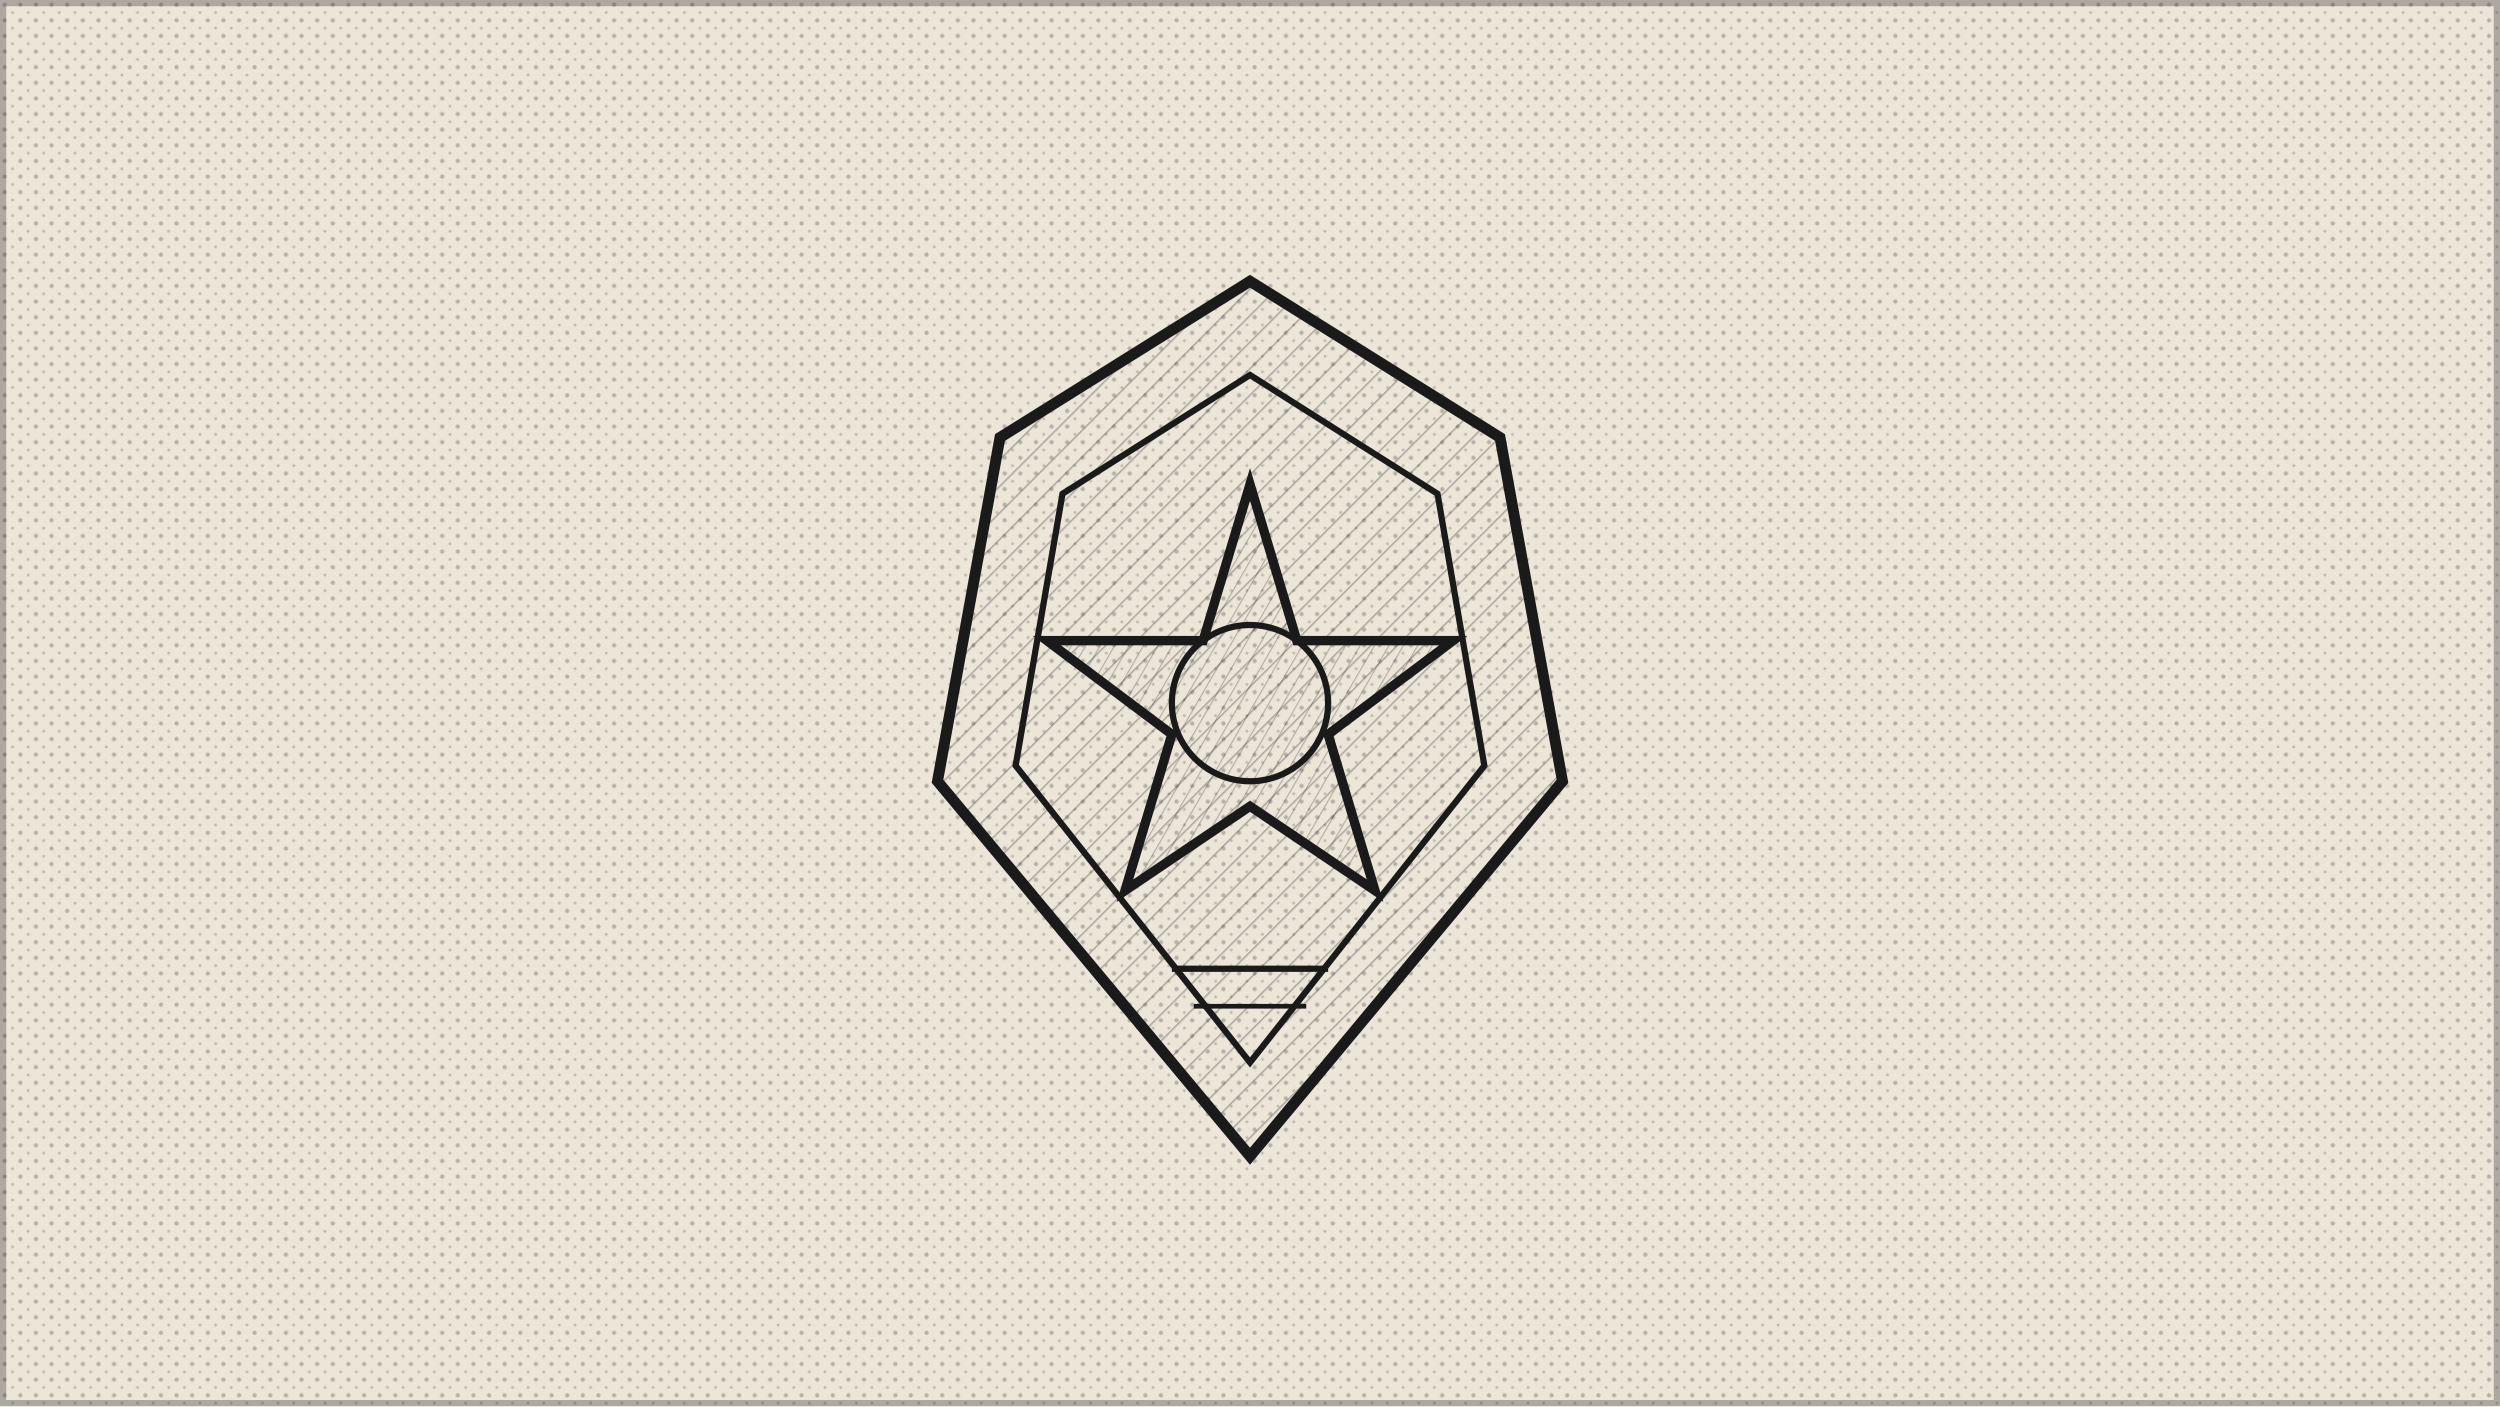
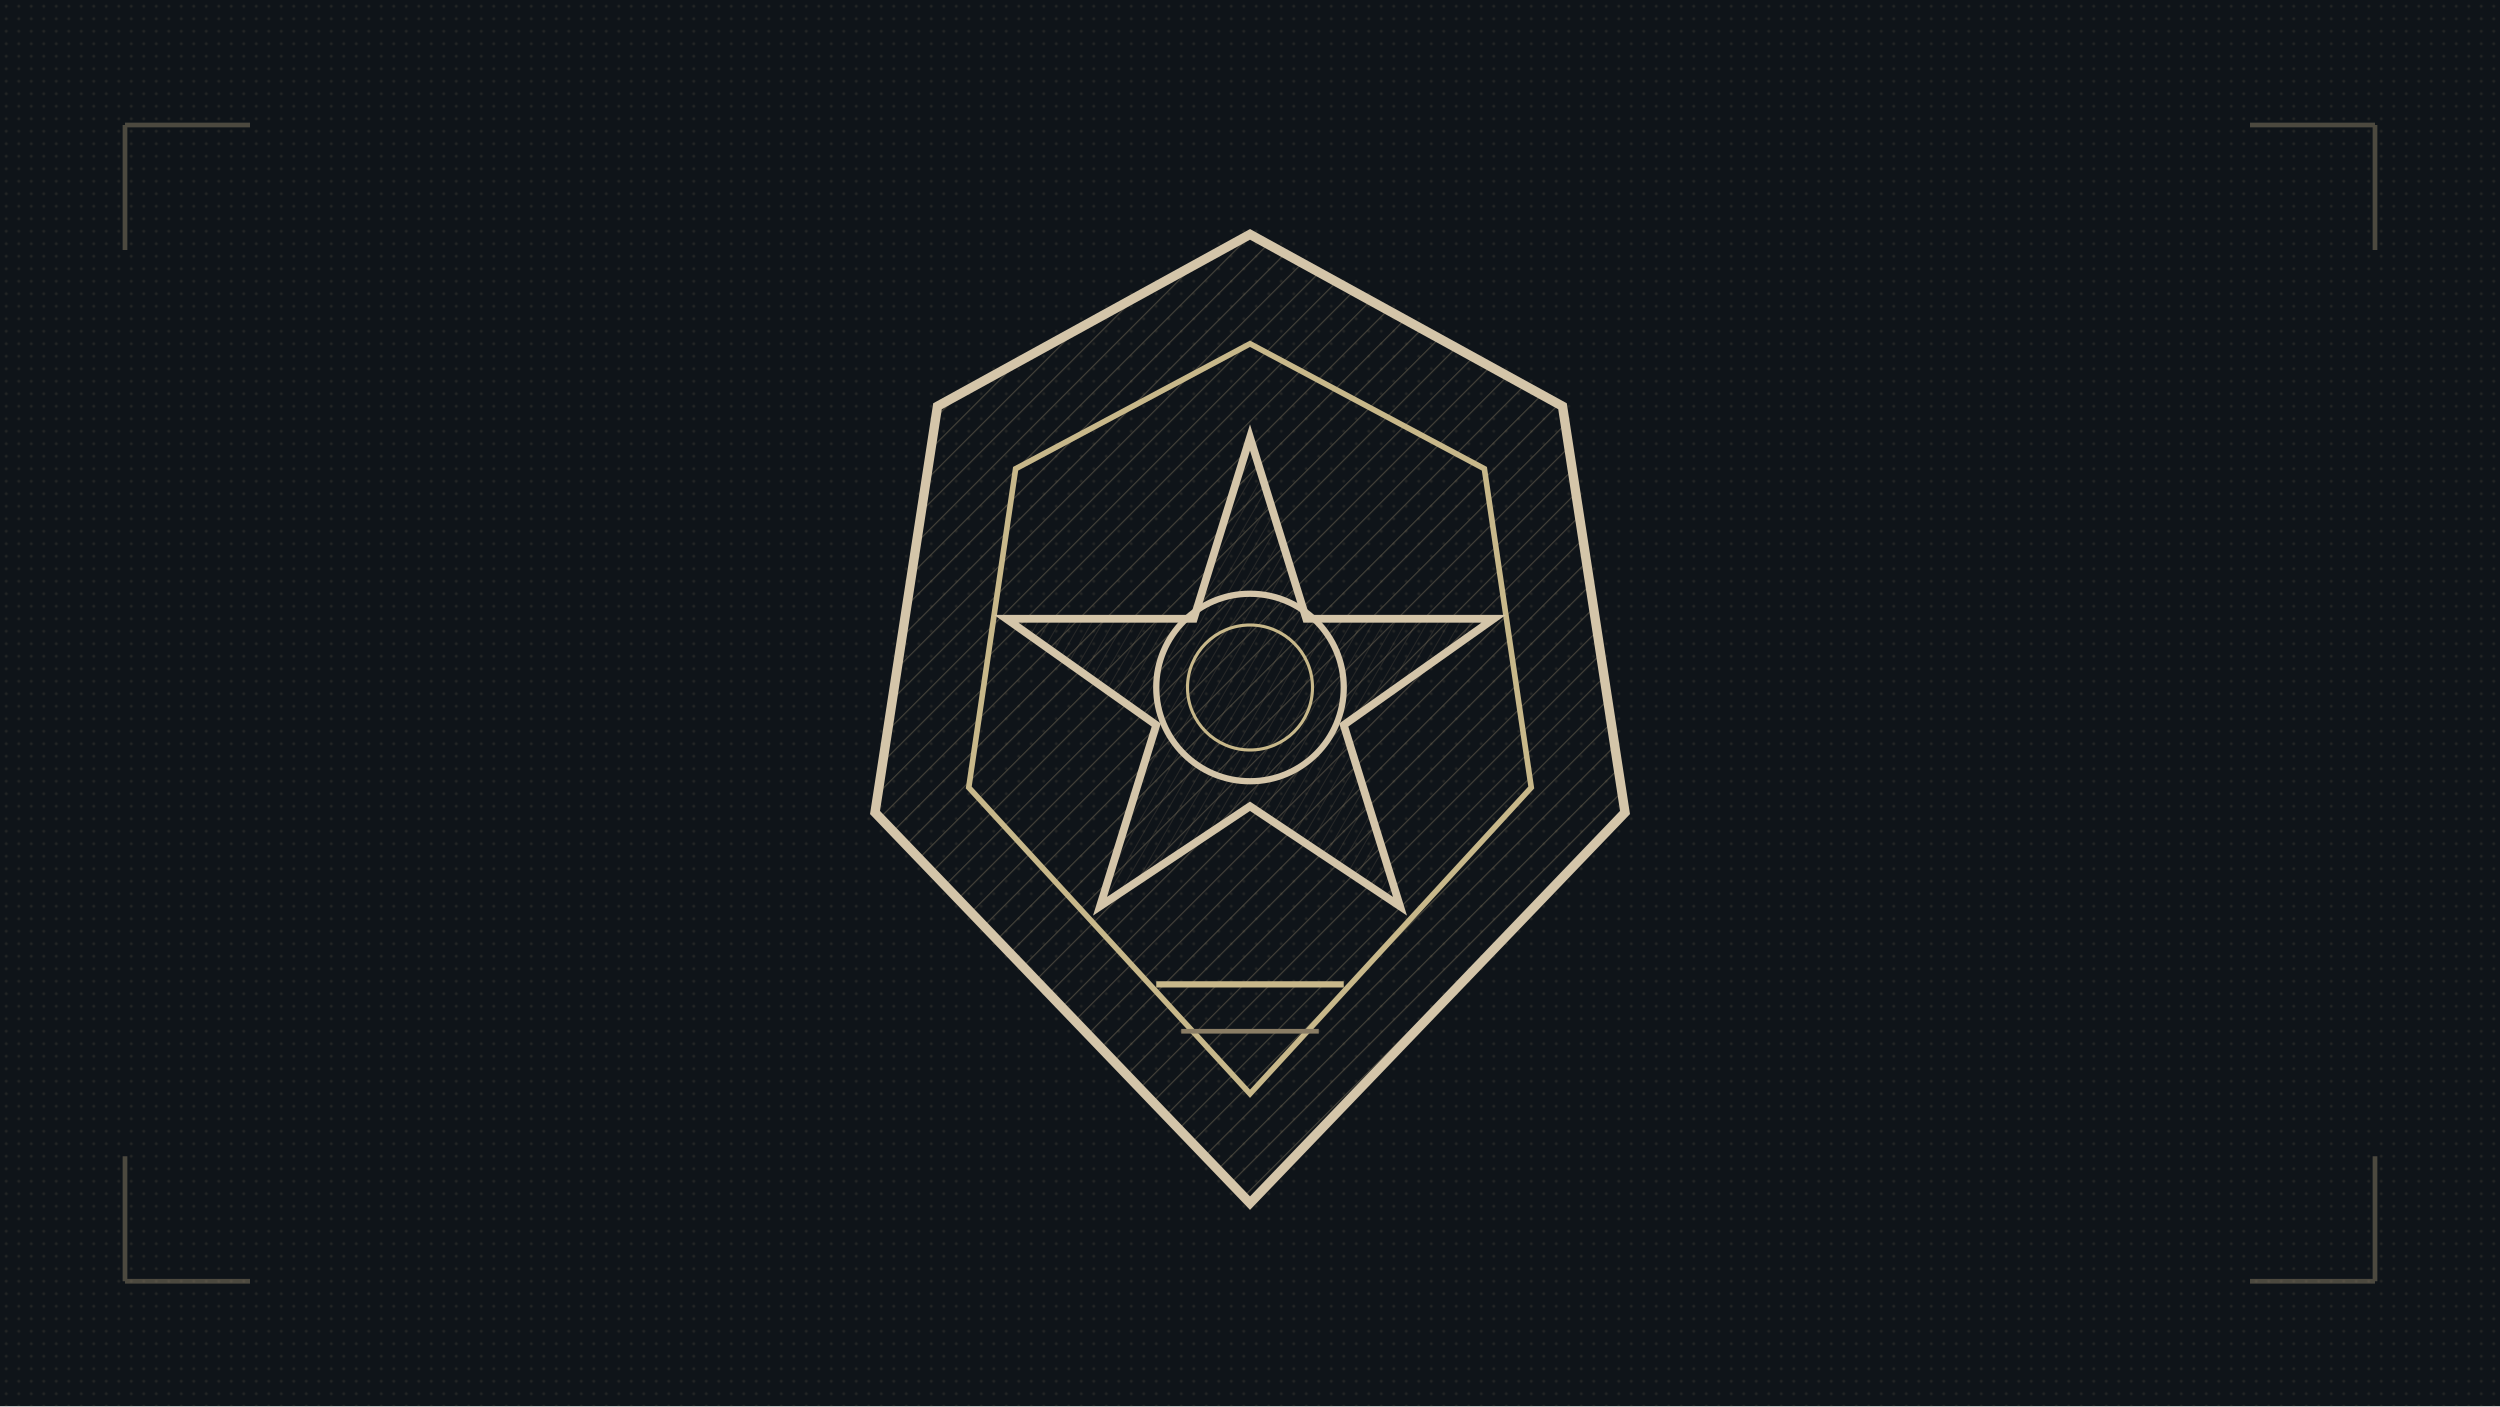
<svg xmlns="http://www.w3.org/2000/svg" viewBox="0 0 800 450" width="800" height="450">
  <defs>
    <pattern id="crosshatch" width="6" height="6" patternUnits="userSpaceOnUse" patternTransform="rotate(45)">
-       <line x1="0" y1="0" x2="0" y2="6" stroke="#1a1a1a" stroke-width="1" opacity="0.3" />
+       <line x1="0" y1="0" x2="0" y2="6" stroke="#8a7d65" stroke-width="0.8" opacity="0.4" />
    </pattern>
-     <pattern id="stipple" width="5" height="5" patternUnits="userSpaceOnUse">
-       <circle cx="1.5" cy="1.5" r="0.7" fill="#1a1a1a" opacity="0.25" />
-       <circle cx="4" cy="4" r="0.5" fill="#1a1a1a" opacity="0.2" />
+     <pattern id="stipple" width="4" height="4" patternUnits="userSpaceOnUse">
+       <circle cx="2" cy="2" r="0.5" fill="#8a7d65" opacity="0.15" />
    </pattern>
-     <pattern id="hatch" width="4" height="4" patternUnits="userSpaceOnUse" patternTransform="rotate(30)">
-       <line x1="0" y1="0" x2="0" y2="4" stroke="#1a1a1a" stroke-width="0.8" opacity="0.25" />
+     <pattern id="hatch" width="4" height="4" patternUnits="userSpaceOnUse" patternTransform="rotate(60)">
+       <line x1="0" y1="0" x2="0" y2="4" stroke="#8a7d65" stroke-width="0.6" opacity="0.35" />
+     </pattern>
+     <pattern id="engrave" width="3" height="3" patternUnits="userSpaceOnUse" patternTransform="rotate(30)">
+       <line x1="0" y1="0" x2="0" y2="3" stroke="#8a7d65" stroke-width="0.4" opacity="0.3" />
    </pattern>
  </defs>
-   <rect width="800" height="450" fill="#ece6d9" />
+   <rect width="800" height="450" fill="#0f1419" />
  <rect width="800" height="450" fill="url(#stipple)" />
-   <rect x="1" y="1" width="798" height="448" fill="none" stroke="#1a1a1a" stroke-width="2" opacity="0.3" />
-   <path d="M 400 90 L 480 140 L 500 250 L 400 370 L 300 250 L 320 140 Z" fill="url(#crosshatch)" stroke="#1a1a1a" stroke-width="3.5" />
-   <path d="M 400 120 L 460 158 L 475 245 L 400 340 L 325 245 L 340 158 Z" fill="none" stroke="#1a1a1a" stroke-width="2" />
-   <polygon points="400,155 415,205 465,205 425,235 440,285 400,258 360,285 375,235 335,205 385,205" fill="none" stroke="#1a1a1a" stroke-width="3" />
-   <polygon points="400,155 415,205 465,205 425,235 440,285 400,258 360,285 375,235 335,205 385,205" fill="url(#hatch)" />
-   <circle cx="400" cy="225" r="25" fill="none" stroke="#1a1a1a" stroke-width="2" />
-   <line x1="375" y1="310" x2="425" y2="310" stroke="#1a1a1a" stroke-width="2" />
-   <line x1="382" y1="322" x2="418" y2="322" stroke="#1a1a1a" stroke-width="1.5" />
+   <path d="M 400 75 L 500 130 L 520 260 L 400 385 L 280 260 L 300 130 Z" fill="url(#crosshatch)" stroke="#d4c5a9" stroke-width="3" />
+   <path d="M 400 110 L 475 150 L 490 252 L 400 350 L 310 252 L 325 150 Z" fill="none" stroke="#c8b88a" stroke-width="1.8" />
+   <polygon points="400,140 418,198 478,198 430,232 448,290 400,258 352,290 370,232 322,198 382,198" fill="url(#engrave)" stroke="#d4c5a9" stroke-width="2.5" />
+   <circle cx="400" cy="220" r="30" fill="none" stroke="#d4c5a9" stroke-width="2" />
+   <circle cx="400" cy="220" r="20" fill="none" stroke="#c8b88a" stroke-width="1" />
+   <line x1="370" y1="315" x2="430" y2="315" stroke="#c8b88a" stroke-width="2" />
+   <line x1="378" y1="330" x2="422" y2="330" stroke="#8a7d65" stroke-width="1.5" />
+   <path d="M 40 40 L 80 40 M 40 40 L 40 80" stroke="#8a7d65" stroke-width="1.5" opacity="0.5" />
+   <path d="M 760 40 L 720 40 M 760 40 L 760 80" stroke="#8a7d65" stroke-width="1.5" opacity="0.5" />
+   <path d="M 40 410 L 80 410 M 40 410 L 40 370" stroke="#8a7d65" stroke-width="1.5" opacity="0.5" />
+   <path d="M 760 410 L 720 410 M 760 410 L 760 370" stroke="#8a7d65" stroke-width="1.5" opacity="0.5" />
</svg>
